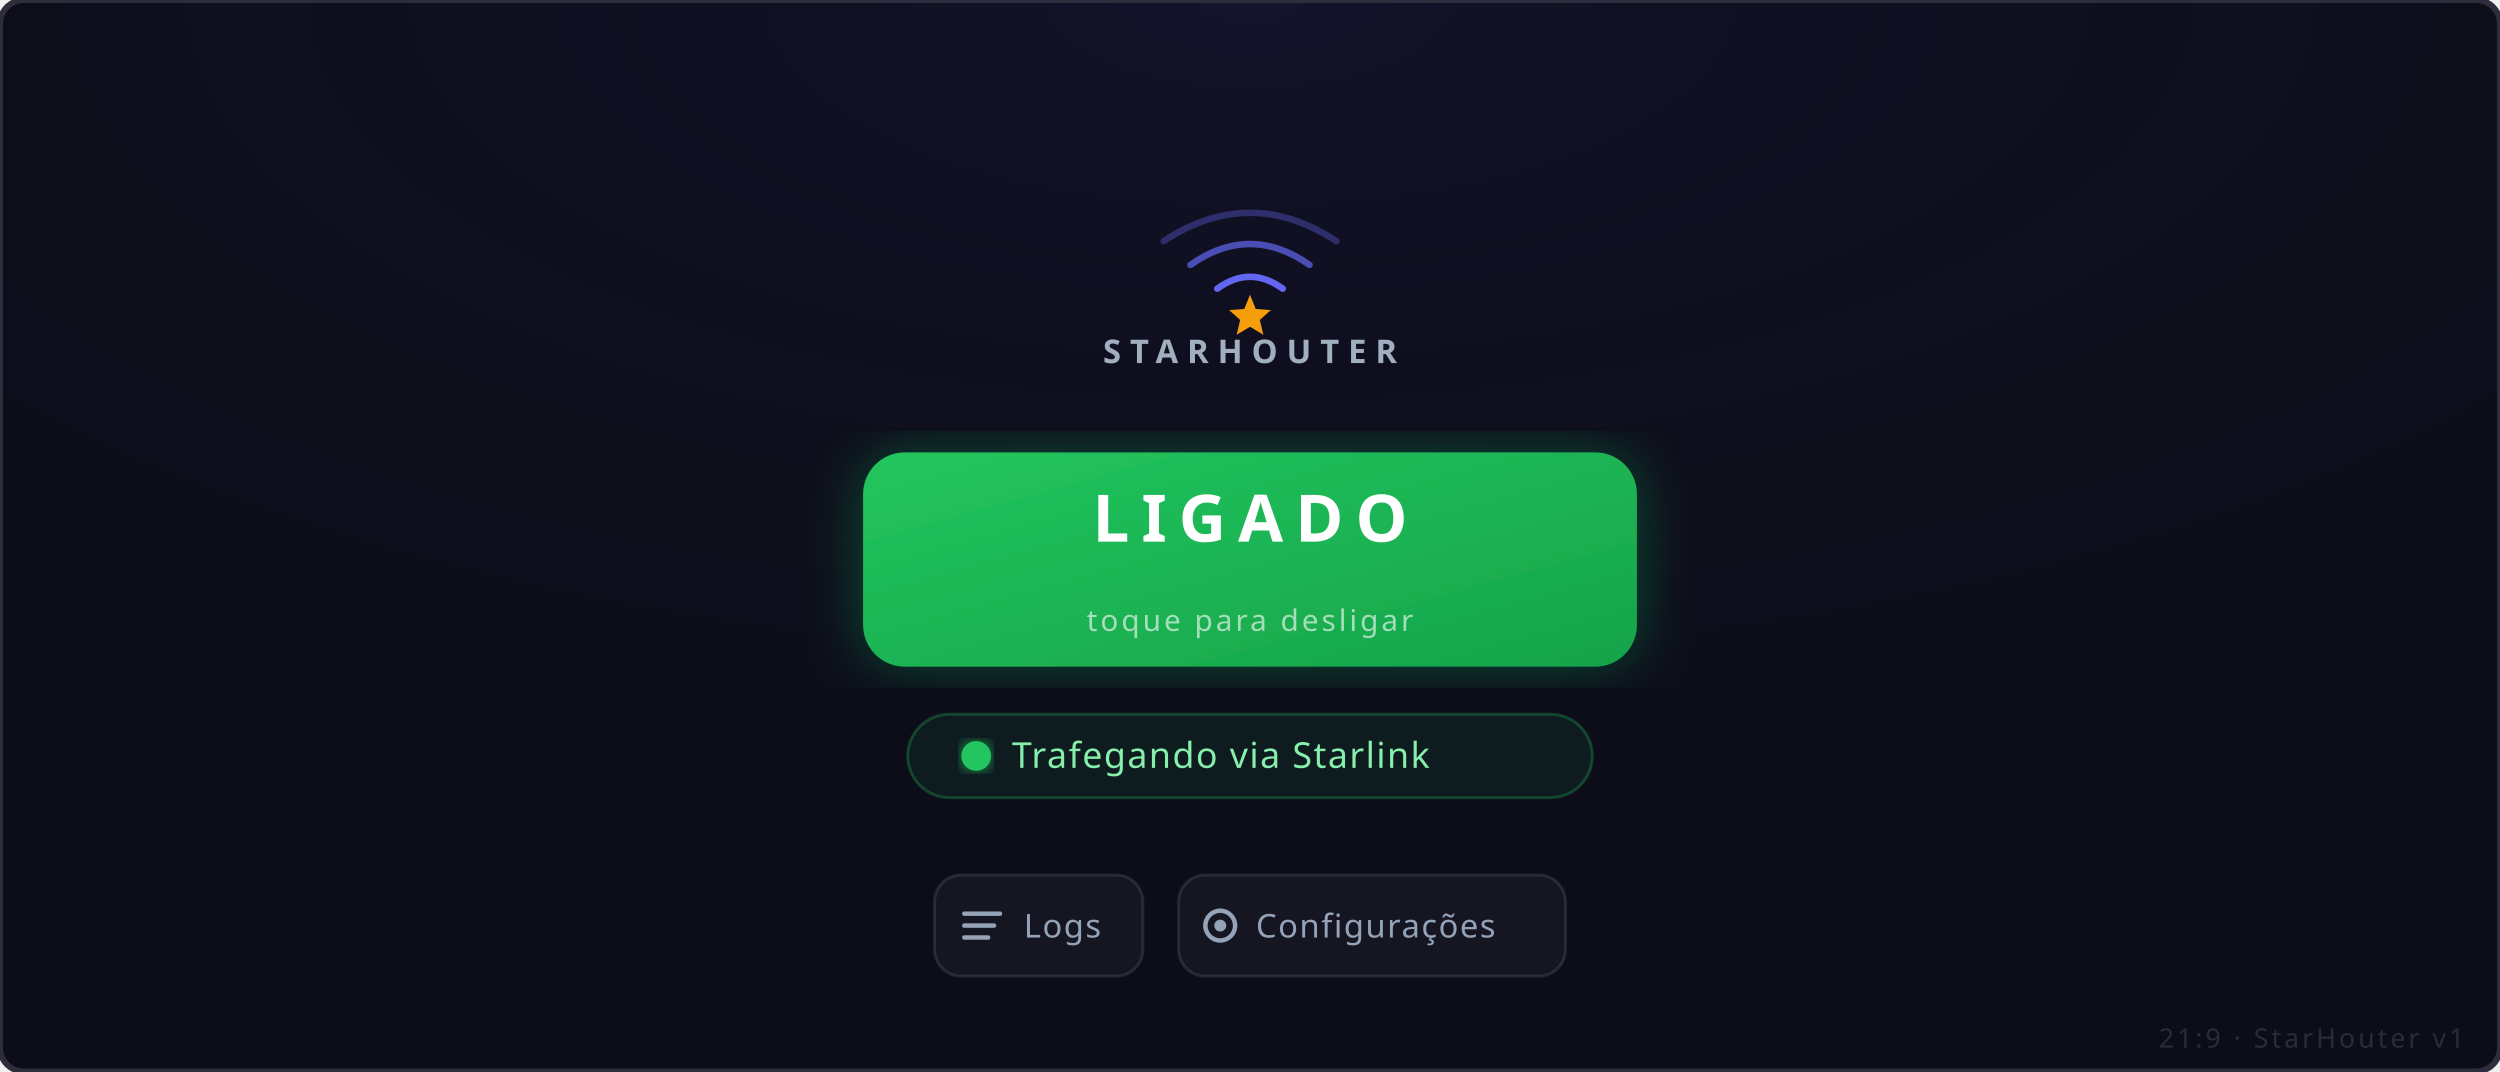
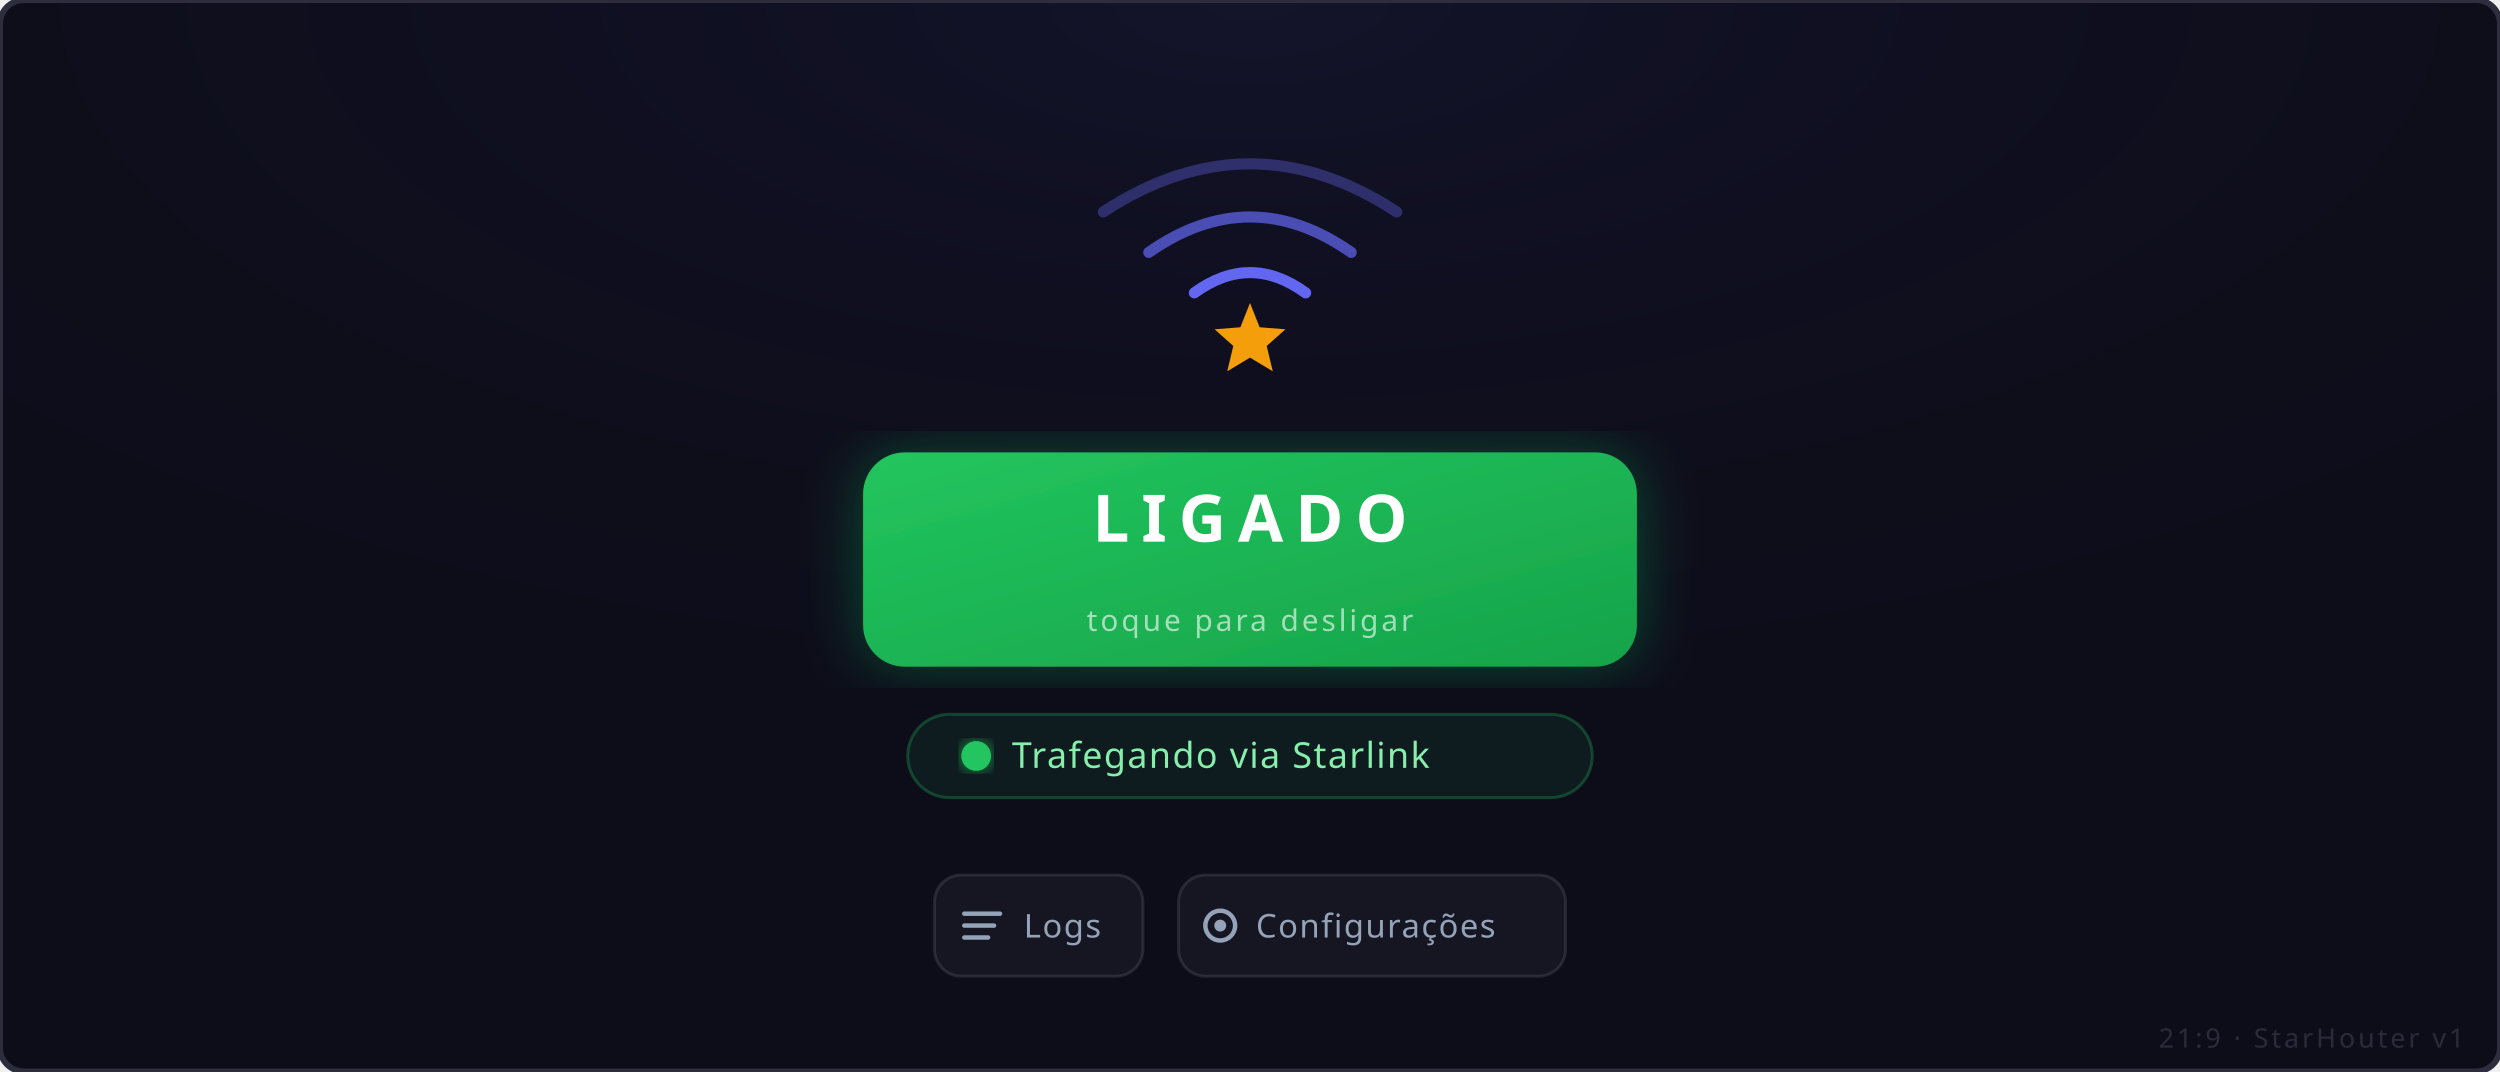
<svg xmlns="http://www.w3.org/2000/svg" viewBox="0 0 840 360" width="840" height="360">
  <defs>
    <linearGradient id="btnGrad" x1="0%" y1="0%" x2="100%" y2="100%">
      <stop offset="0%" style="stop-color:#22c55e" />
      <stop offset="100%" style="stop-color:#16a34a" />
    </linearGradient>
    <radialGradient id="bgGlow" cx="50%" cy="0%" r="70%">
      <stop offset="0%" style="stop-color:#6366f1;stop-opacity:0.08" />
      <stop offset="100%" style="stop-color:#0d0d1a;stop-opacity:0" />
    </radialGradient>
    <filter id="btnShadow">
      <feDropShadow dx="0" dy="0" stdDeviation="10" flood-color="#22c55e" flood-opacity="0.35" />
    </filter>
    <filter id="dotGlow">
      <feDropShadow dx="0" dy="0" stdDeviation="3" flood-color="#22c55e" flood-opacity="0.9" />
    </filter>
  </defs>
  <rect width="840" height="360" rx="8" fill="#0d0d1a" />
  <rect width="840" height="360" rx="8" fill="url(#bgGlow)" />
  <rect width="840" height="360" rx="8" fill="none" stroke="#2d2d3d" stroke-width="2" />
-   <path d="M420,99 L421.9,103.8 L427,104.2 L423.3,107.5 L424.5,112.5 L420,109.8 L415.5,112.5 L416.7,107.5 L413,104.2 L418.1,103.8 Z" fill="#F59E0B" />
-   <path d="M409 97 Q420 89 431 97" stroke="#6366f1" stroke-width="2.2" stroke-linecap="round" fill="none" />
-   <path d="M400 89 Q420 75 440 89" stroke="#6366f1" stroke-width="2.2" stroke-linecap="round" fill="none" opacity="0.7" />
-   <path d="M391 81 Q420 62 449 81" stroke="#6366f1" stroke-width="2.2" stroke-linecap="round" fill="none" opacity="0.35" />
-   <text x="420" y="122" text-anchor="middle" font-family="system-ui,sans-serif" font-size="11" font-weight="600" fill="#a0aec0" letter-spacing="3">STARHOUTER</text>
+   <g transform="translate(420,95) scale(1.7) translate(-420,-95)">
+     <path d="M420,99 L421.9,103.8 L427,104.2 L423.3,107.5 L424.5,112.5 L420,109.8 L415.5,112.5 L416.7,107.5 L413,104.2 L418.1,103.8 Z" fill="#F59E0B" />
+     <path d="M409 97 Q420 89 431 97" stroke="#6366f1" stroke-width="2.2" stroke-linecap="round" fill="none" />
+     <path d="M400 89 Q420 75 440 89" stroke="#6366f1" stroke-width="2.2" stroke-linecap="round" fill="none" opacity="0.7" />
+     <path d="M391 81 Q420 62 449 81" stroke="#6366f1" stroke-width="2.2" stroke-linecap="round" fill="none" opacity="0.35" />
+   </g>
  <rect x="290" y="152" width="260" height="72" rx="14" fill="url(#btnGrad)" filter="url(#btnShadow)" />
  <text x="420" y="182" text-anchor="middle" font-family="system-ui,sans-serif" font-size="22" font-weight="800" fill="#ffffff" letter-spacing="4">LIGADO</text>
  <text x="420" y="212" text-anchor="middle" font-family="system-ui,sans-serif" font-size="10" fill="rgba(255,255,255,0.6)" letter-spacing="1">toque para desligar</text>
  <rect x="305" y="240" width="230" height="28" rx="14" fill="rgba(34,197,94,0.08)" stroke="rgba(34,197,94,0.28)" stroke-width="1" />
  <circle cx="328" cy="254" r="5" fill="#22c55e" filter="url(#dotGlow)" />
  <text x="340" y="258" font-family="system-ui,sans-serif" font-size="12" font-weight="500" fill="#86efac" letter-spacing="0.5">Trafegando via Starlink</text>
  <rect x="314" y="294" width="70" height="34" rx="9" fill="rgba(255,255,255,0.04)" stroke="rgba(255,255,255,0.1)" stroke-width="1" />
  <line x1="324" y1="307" x2="336" y2="307" stroke="#94a3b8" stroke-width="1.5" stroke-linecap="round" />
  <line x1="324" y1="311" x2="334" y2="311" stroke="#94a3b8" stroke-width="1.5" stroke-linecap="round" />
  <line x1="324" y1="315" x2="332" y2="315" stroke="#94a3b8" stroke-width="1.5" stroke-linecap="round" />
  <text x="344" y="315" font-family="system-ui,sans-serif" font-size="11" fill="#94a3b8" letter-spacing="0.5">Logs</text>
  <rect x="396" y="294" width="130" height="34" rx="9" fill="rgba(255,255,255,0.04)" stroke="rgba(255,255,255,0.1)" stroke-width="1" />
  <circle cx="410" cy="311" r="5" fill="none" stroke="#94a3b8" stroke-width="1.5" />
  <circle cx="410" cy="311" r="2" fill="#94a3b8" />
  <text x="422" y="315" font-family="system-ui,sans-serif" font-size="11" fill="#94a3b8" letter-spacing="0.5">Configurações</text>
  <text x="828" y="352" text-anchor="end" font-family="system-ui,sans-serif" font-size="9" fill="#2a2a3a" letter-spacing="1">21:9 · StarHouter v1</text>
</svg>
